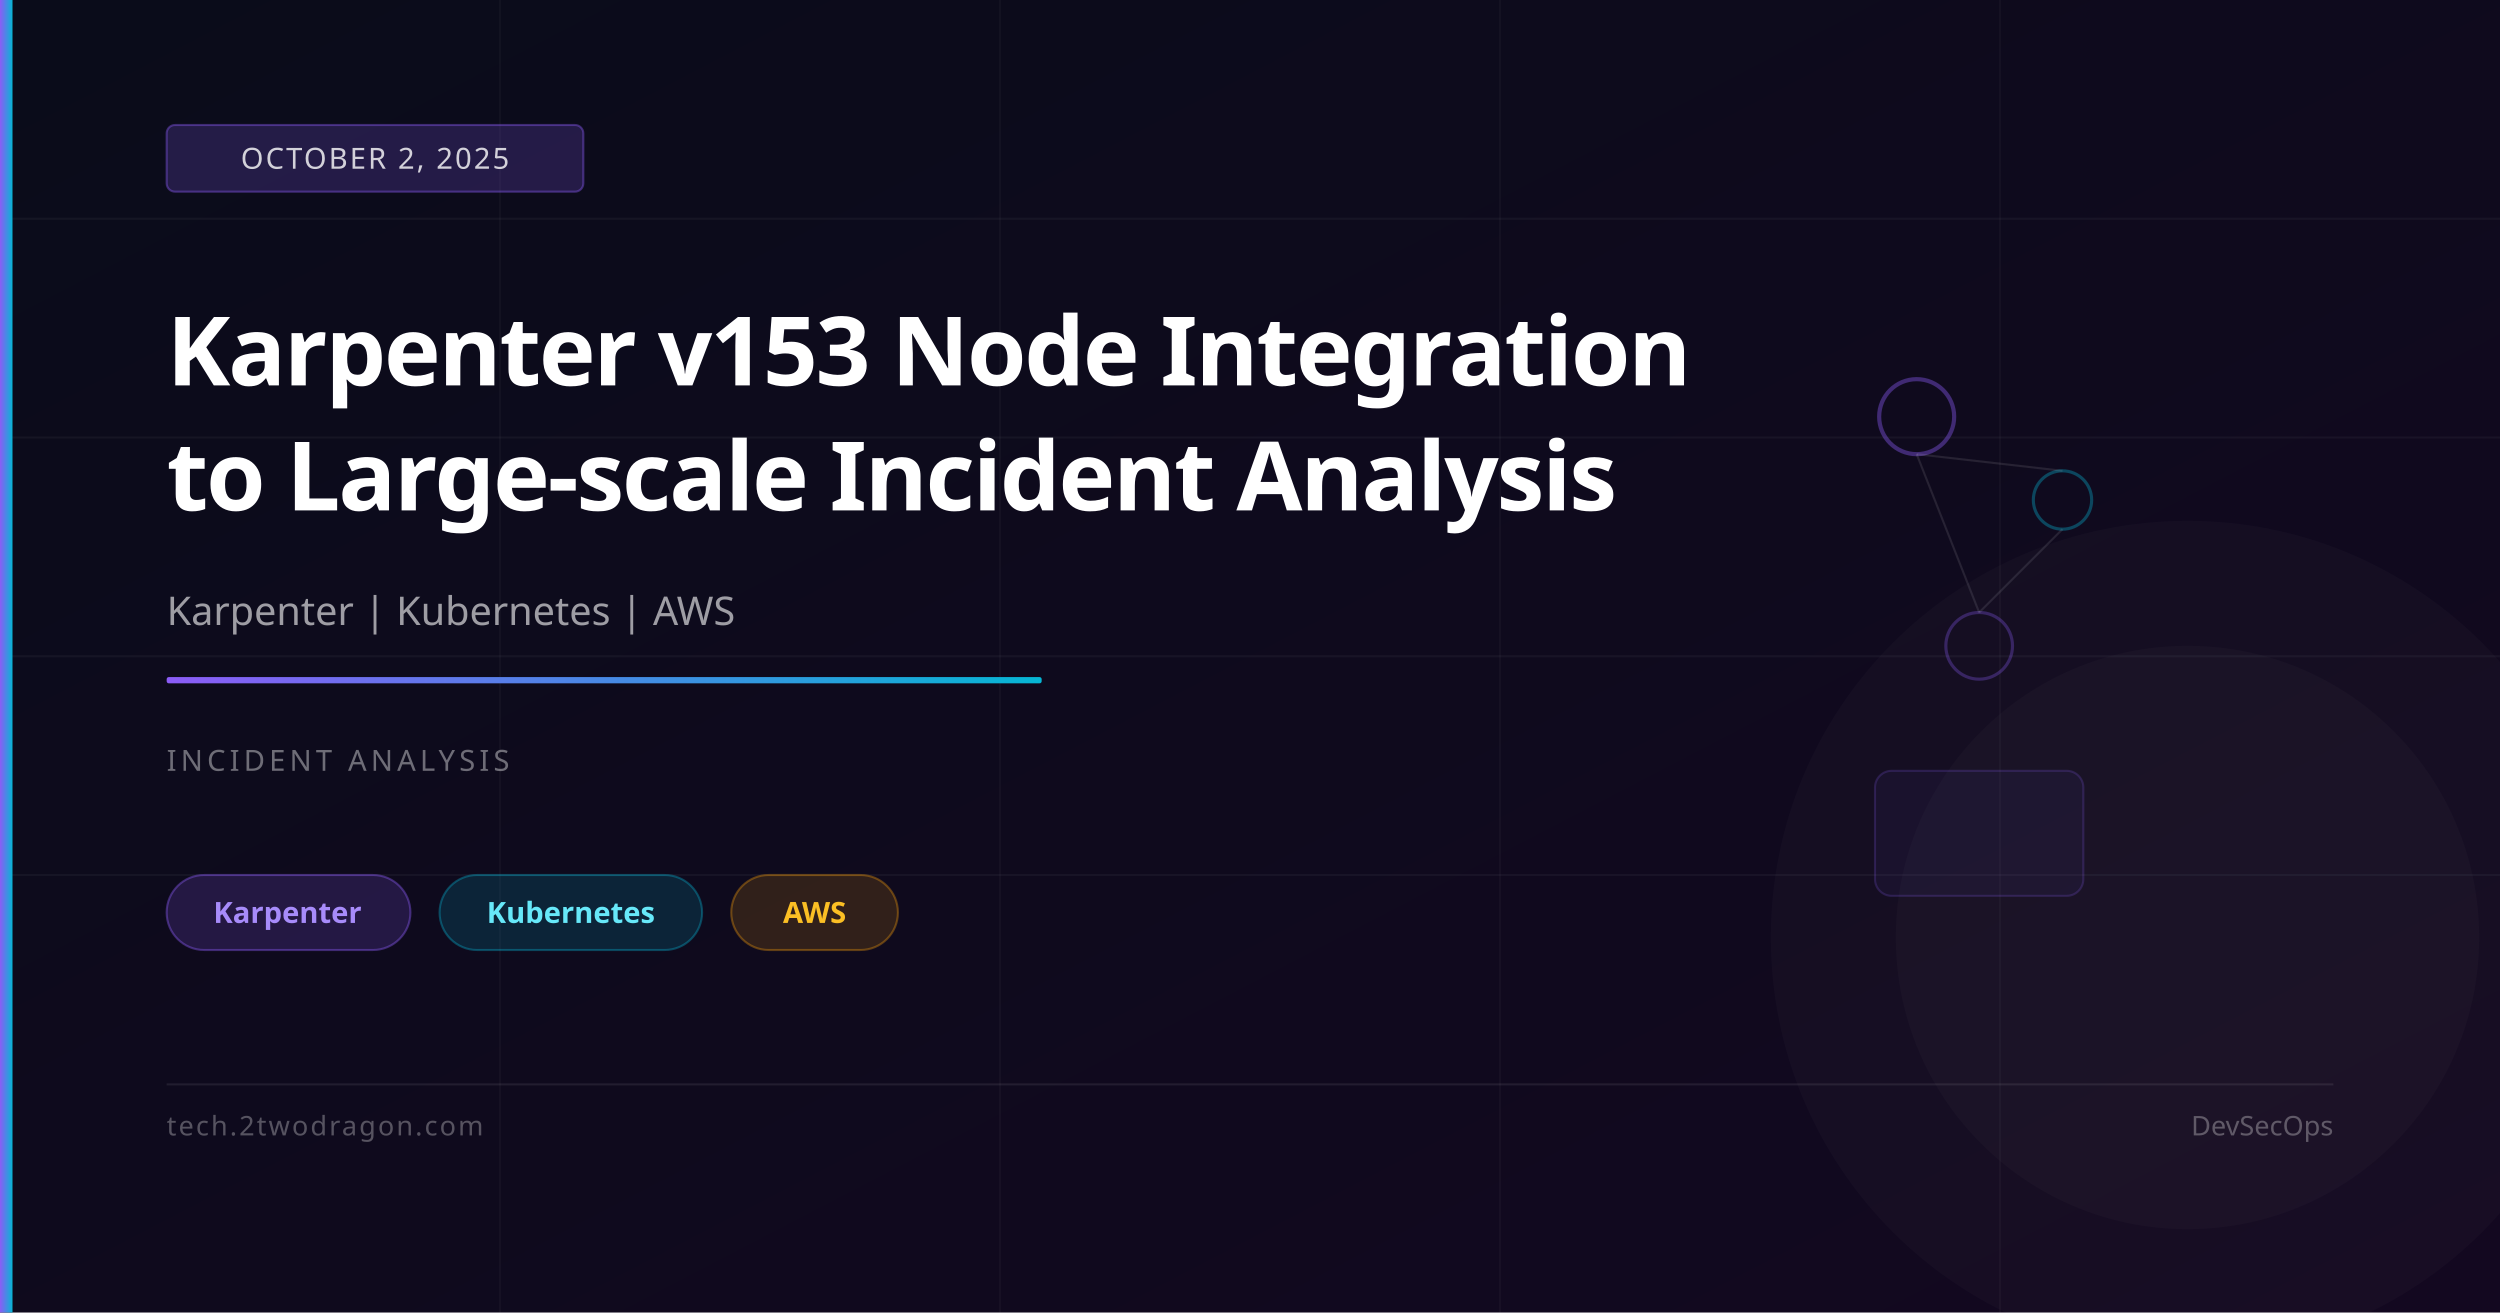
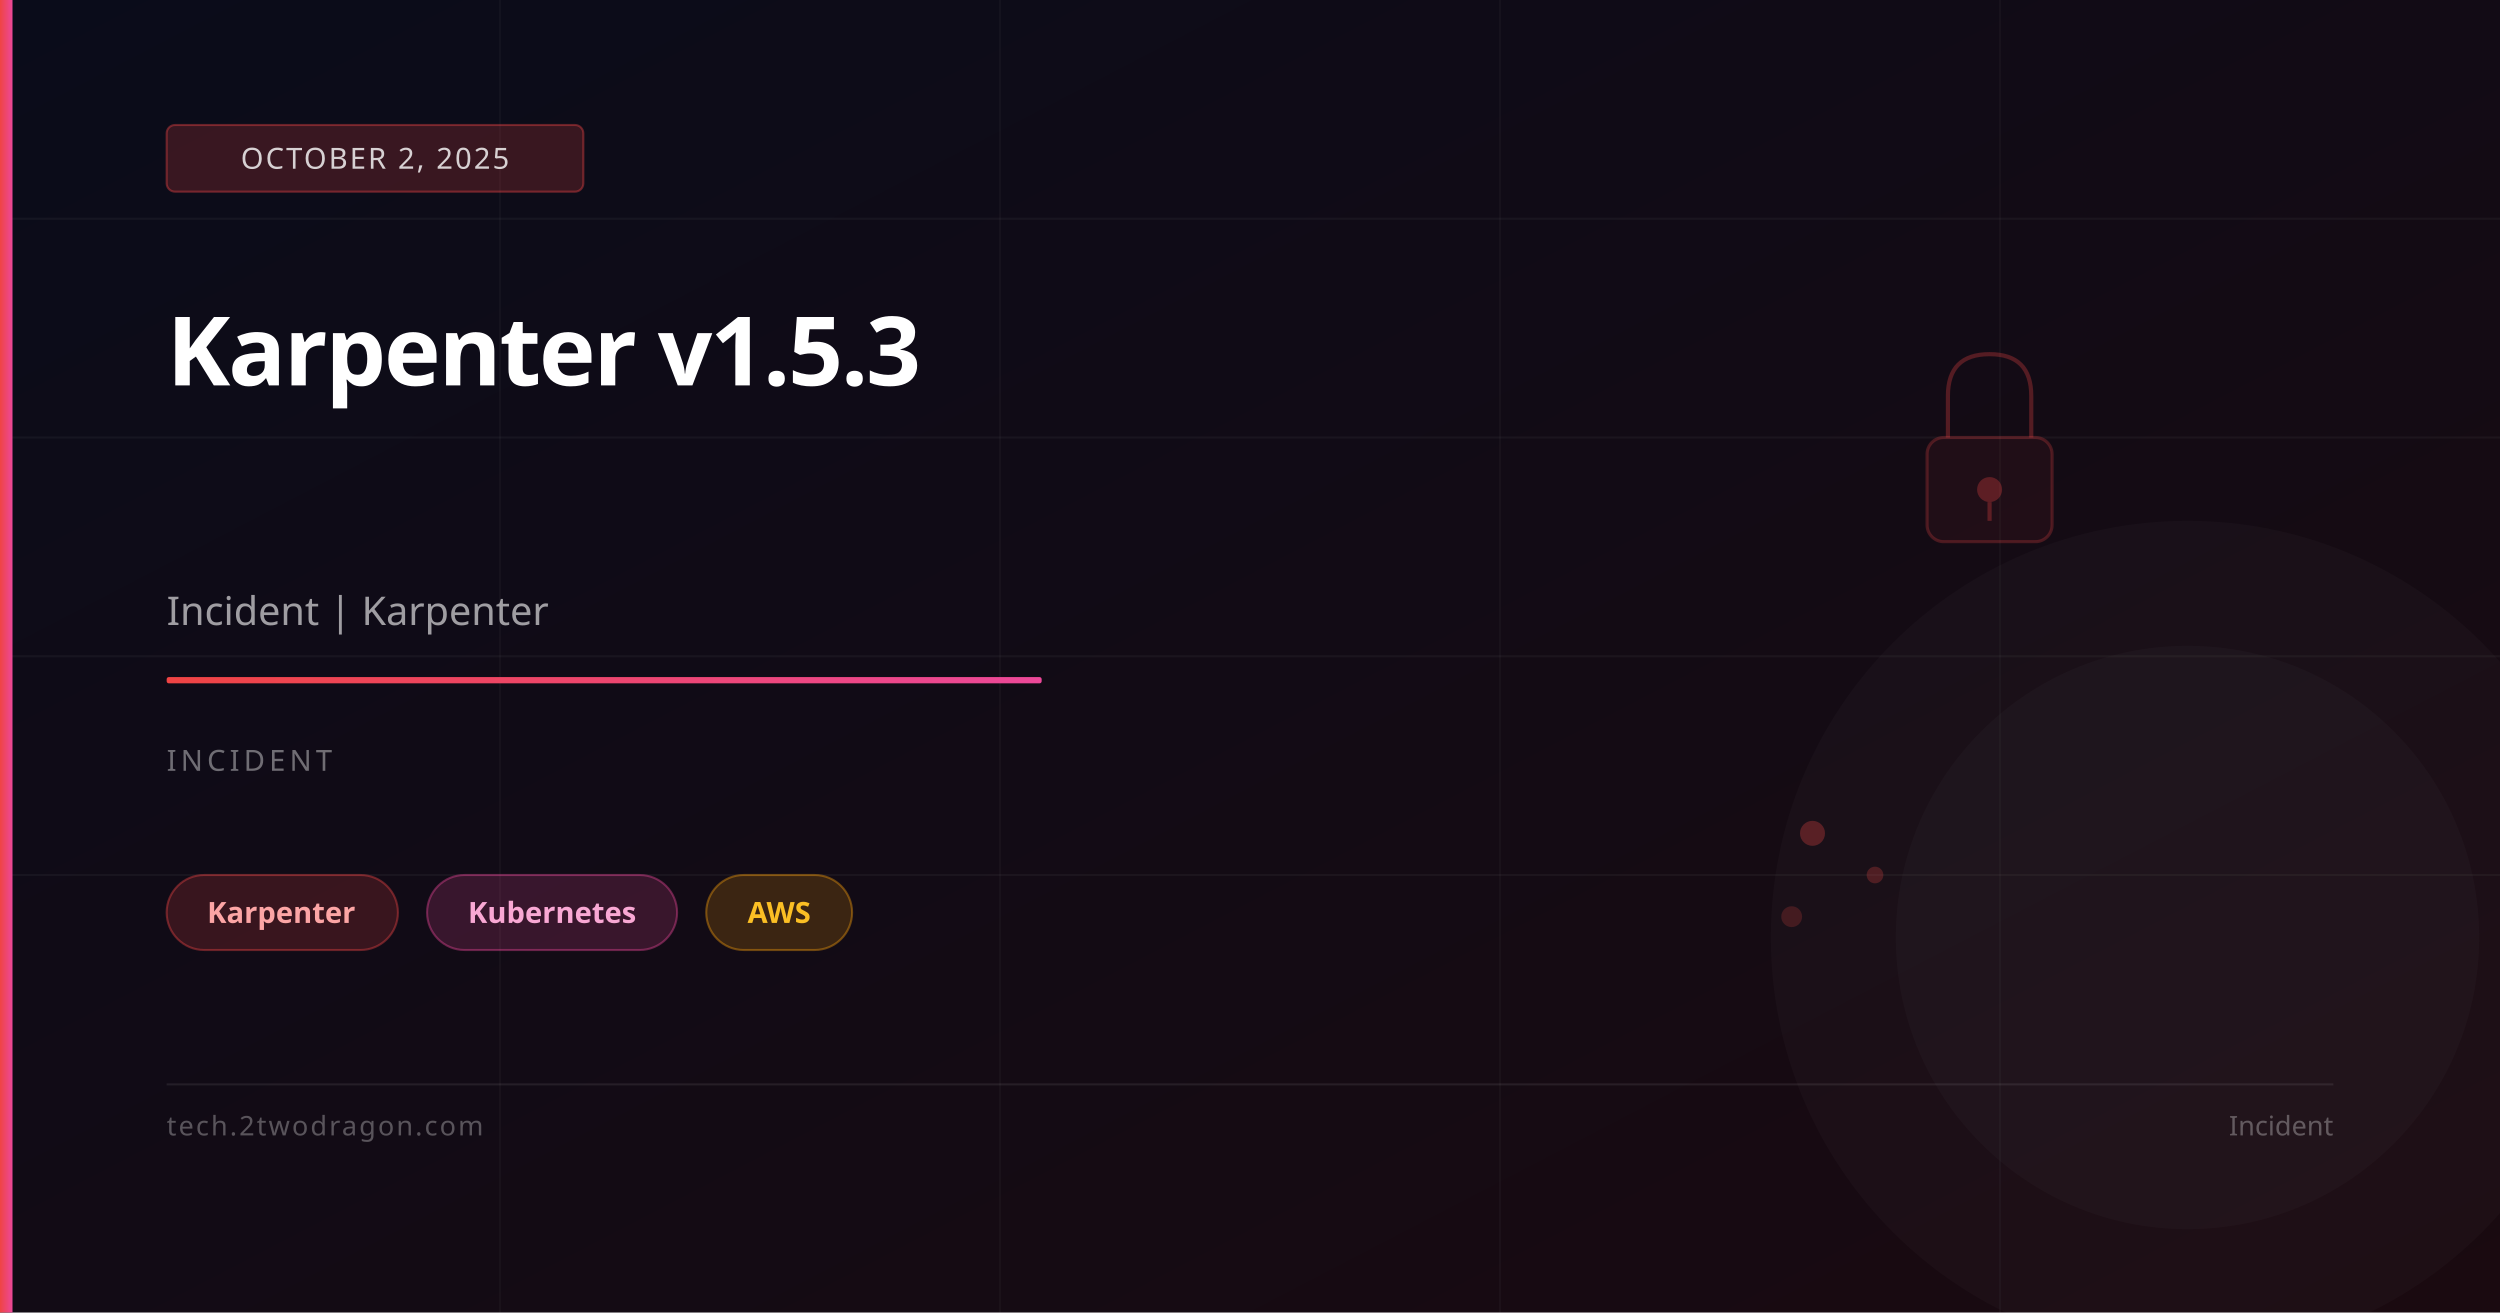
<svg xmlns="http://www.w3.org/2000/svg" viewBox="0 0 1200 630" width="1200" height="630">
  <defs>
    <linearGradient id="bg" x1="0%" y1="0%" x2="100%" y2="100%">
      <stop offset="0%" stop-color="#0a0c1a" />
-       <stop offset="100%" stop-color="#130820" />
+       <stop offset="100%" stop-color="#1a0a10" />
    </linearGradient>
    <linearGradient id="accent" x1="0%" y1="0%" x2="100%" y2="0%">
-       <stop offset="0%" stop-color="#8b5cf6" />
-       <stop offset="100%" stop-color="#06b6d4" />
+       <stop offset="0%" stop-color="#ef4444" />
+       <stop offset="100%" stop-color="#ec4899" />
    </linearGradient>
  </defs>
  <rect width="1200" height="630" fill="url(#bg)" />
  <line x1="0" y1="105" x2="1200" y2="105" stroke="rgba(255,255,255,0.04)" stroke-width="1" />
  <line x1="0" y1="210" x2="1200" y2="210" stroke="rgba(255,255,255,0.04)" stroke-width="1" />
  <line x1="0" y1="315" x2="1200" y2="315" stroke="rgba(255,255,255,0.04)" stroke-width="1" />
  <line x1="0" y1="420" x2="1200" y2="420" stroke="rgba(255,255,255,0.04)" stroke-width="1" />
  <line x1="240" y1="0" x2="240" y2="630" stroke="rgba(255,255,255,0.03)" stroke-width="1" />
  <line x1="480" y1="0" x2="480" y2="630" stroke="rgba(255,255,255,0.03)" stroke-width="1" />
  <line x1="720" y1="0" x2="720" y2="630" stroke="rgba(255,255,255,0.03)" stroke-width="1" />
  <line x1="960" y1="0" x2="960" y2="630" stroke="rgba(255,255,255,0.03)" stroke-width="1" />
-   <circle cx="920" cy="200" r="18" fill="none" stroke="rgba(139,92,246,0.4)" stroke-width="2" />
-   <circle cx="990" cy="240" r="14" fill="none" stroke="rgba(6,182,212,0.35)" stroke-width="1.5" />
-   <circle cx="950" cy="310" r="16" fill="none" stroke="rgba(139,92,246,0.3)" stroke-width="1.5" />
-   <line x1="920" y1="218" x2="990" y2="226" stroke="rgba(255,255,255,0.1)" stroke-width="1" />
-   <line x1="990" y1="254" x2="950" y2="294" stroke="rgba(255,255,255,0.1)" stroke-width="1" />
-   <line x1="950" y1="294" x2="920" y2="218" stroke="rgba(255,255,255,0.1)" stroke-width="1" />
-   <rect x="900" y="370" width="100" height="60" rx="8" fill="rgba(139,92,246,0.05)" stroke="rgba(139,92,246,0.2)" stroke-width="1" />
+   <rect x="925" y="210" width="60" height="50" rx="8" fill="rgba(239,68,68,0.06)" stroke="rgba(239,68,68,0.25)" stroke-width="1.5" />
+   <path d="M935,210 L935,190 Q935,170 955,170 Q975,170 975,190 L975,210" fill="none" stroke="rgba(239,68,68,0.3)" stroke-width="2" />
+   <circle cx="955" cy="235" r="6" fill="rgba(239,68,68,0.3)" />
+   <line x1="955" y1="241" x2="955" y2="250" stroke="rgba(239,68,68,0.3)" stroke-width="2" />
+   <circle cx="870" cy="400" r="6" fill="rgba(239,68,68,0.3)" />
+   <circle cx="900" cy="420" r="4" fill="rgba(239,68,68,0.25)" />
+   <circle cx="860" cy="440" r="5" fill="rgba(239,68,68,0.2)" />
  <circle cx="1050" cy="450" r="200" fill="rgba(255,255,255,0.02)" />
  <circle cx="1050" cy="450" r="140" fill="rgba(255,255,255,0.02)" />
  <rect x="0" y="0" width="6" height="630" fill="url(#accent)" />
-   <rect x="80" y="60" width="200" height="32" rx="4" fill="rgba(139,92,246,0.2)" stroke="rgba(139,92,246,0.4)" stroke-width="1" />
+   <rect x="80" y="60" width="200" height="32" rx="4" fill="rgba(239,68,68,0.2)" stroke="rgba(239,68,68,0.4)" stroke-width="1" />
  <text x="180" y="81" font-family="system-ui,sans-serif" font-size="14" fill="rgba(255,255,255,0.8)" text-anchor="middle" letter-spacing="1">OCTOBER 2, 2025</text>
-   <text x="80" y="185" font-family="system-ui,sans-serif" font-size="46" font-weight="700" fill="white" letter-spacing="-1">Karpenter v153 Node Integration</text>
-   <text x="80" y="245" font-family="system-ui,sans-serif" font-size="46" font-weight="700" fill="white" letter-spacing="-1">to Large-scale Incident Analysis</text>
-   <text x="80" y="300" font-family="system-ui,sans-serif" font-size="19" fill="rgba(255,255,255,0.6)">Karpenter | Kubernetes | AWS</text>
+   <text x="80" y="185" font-family="system-ui,sans-serif" font-size="46" font-weight="700" fill="white" letter-spacing="-1">Karpenter v1.5.3</text>
+   <text x="80" y="300" font-family="system-ui,sans-serif" font-size="19" fill="rgba(255,255,255,0.6)">Incident | Karpenter</text>
  <rect x="80" y="325" width="420" height="3" rx="1" fill="url(#accent)" />
-   <text x="80" y="370" font-family="system-ui,sans-serif" font-size="14" fill="rgba(255,255,255,0.4)" letter-spacing="2">INCIDENT ANALYSIS</text>
-   <rect x="80" y="420" width="117" height="36" rx="18" fill="rgba(139,92,246,0.18)" stroke="rgba(139,92,246,0.4)" stroke-width="1" />
-   <text x="138" y="443" font-family="system-ui,sans-serif" font-size="14" fill="#a78bfa" text-anchor="middle" font-weight="600">Karpenter</text>
-   <rect x="211" y="420" width="126" height="36" rx="18" fill="rgba(6,182,212,0.15)" stroke="rgba(6,182,212,0.35)" stroke-width="1" />
-   <text x="274" y="443" font-family="system-ui,sans-serif" font-size="14" fill="#67e8f9" text-anchor="middle" font-weight="600">Kubernetes</text>
-   <rect x="351" y="420" width="80" height="36" rx="18" fill="rgba(245,158,11,0.15)" stroke="rgba(245,158,11,0.35)" stroke-width="1" />
-   <text x="391" y="443" font-family="system-ui,sans-serif" font-size="14" fill="#fbbf24" text-anchor="middle" font-weight="600">AWS</text>
+   <text x="80" y="370" font-family="system-ui,sans-serif" font-size="14" fill="rgba(255,255,255,0.4)" letter-spacing="2">INCIDENT</text>
+   <rect x="80" y="420" width="111" height="36" rx="18" fill="rgba(239,68,68,0.18)" stroke="rgba(239,68,68,0.4)" stroke-width="1" />
+   <text x="135" y="443" font-family="system-ui,sans-serif" font-size="14" fill="#fca5a5" text-anchor="middle" font-weight="600">Karpenter</text>
+   <rect x="205" y="420" width="120" height="36" rx="18" fill="rgba(236,72,153,0.18)" stroke="rgba(236,72,153,0.4)" stroke-width="1" />
+   <text x="265" y="443" font-family="system-ui,sans-serif" font-size="14" fill="#f9a8d4" text-anchor="middle" font-weight="600">Kubernetes</text>
+   <rect x="339" y="420" width="70" height="36" rx="18" fill="rgba(245,158,11,0.18)" stroke="rgba(245,158,11,0.4)" stroke-width="1" />
+   <text x="374" y="443" font-family="system-ui,sans-serif" font-size="14" fill="#fbbf24" text-anchor="middle" font-weight="600">AWS</text>
  <rect x="80" y="520" width="1040" height="1" fill="rgba(255,255,255,0.08)" />
  <text x="80" y="545" font-family="system-ui,sans-serif" font-size="13" fill="rgba(255,255,255,0.3)" letter-spacing="1">tech.2twodragon.com</text>
-   <text x="1120" y="545" font-family="system-ui,sans-serif" font-size="13" fill="rgba(255,255,255,0.3)" text-anchor="end">DevSecOps</text>
+   <text x="1120" y="545" font-family="system-ui,sans-serif" font-size="13" fill="rgba(255,255,255,0.3)" text-anchor="end">Incident</text>
</svg>
